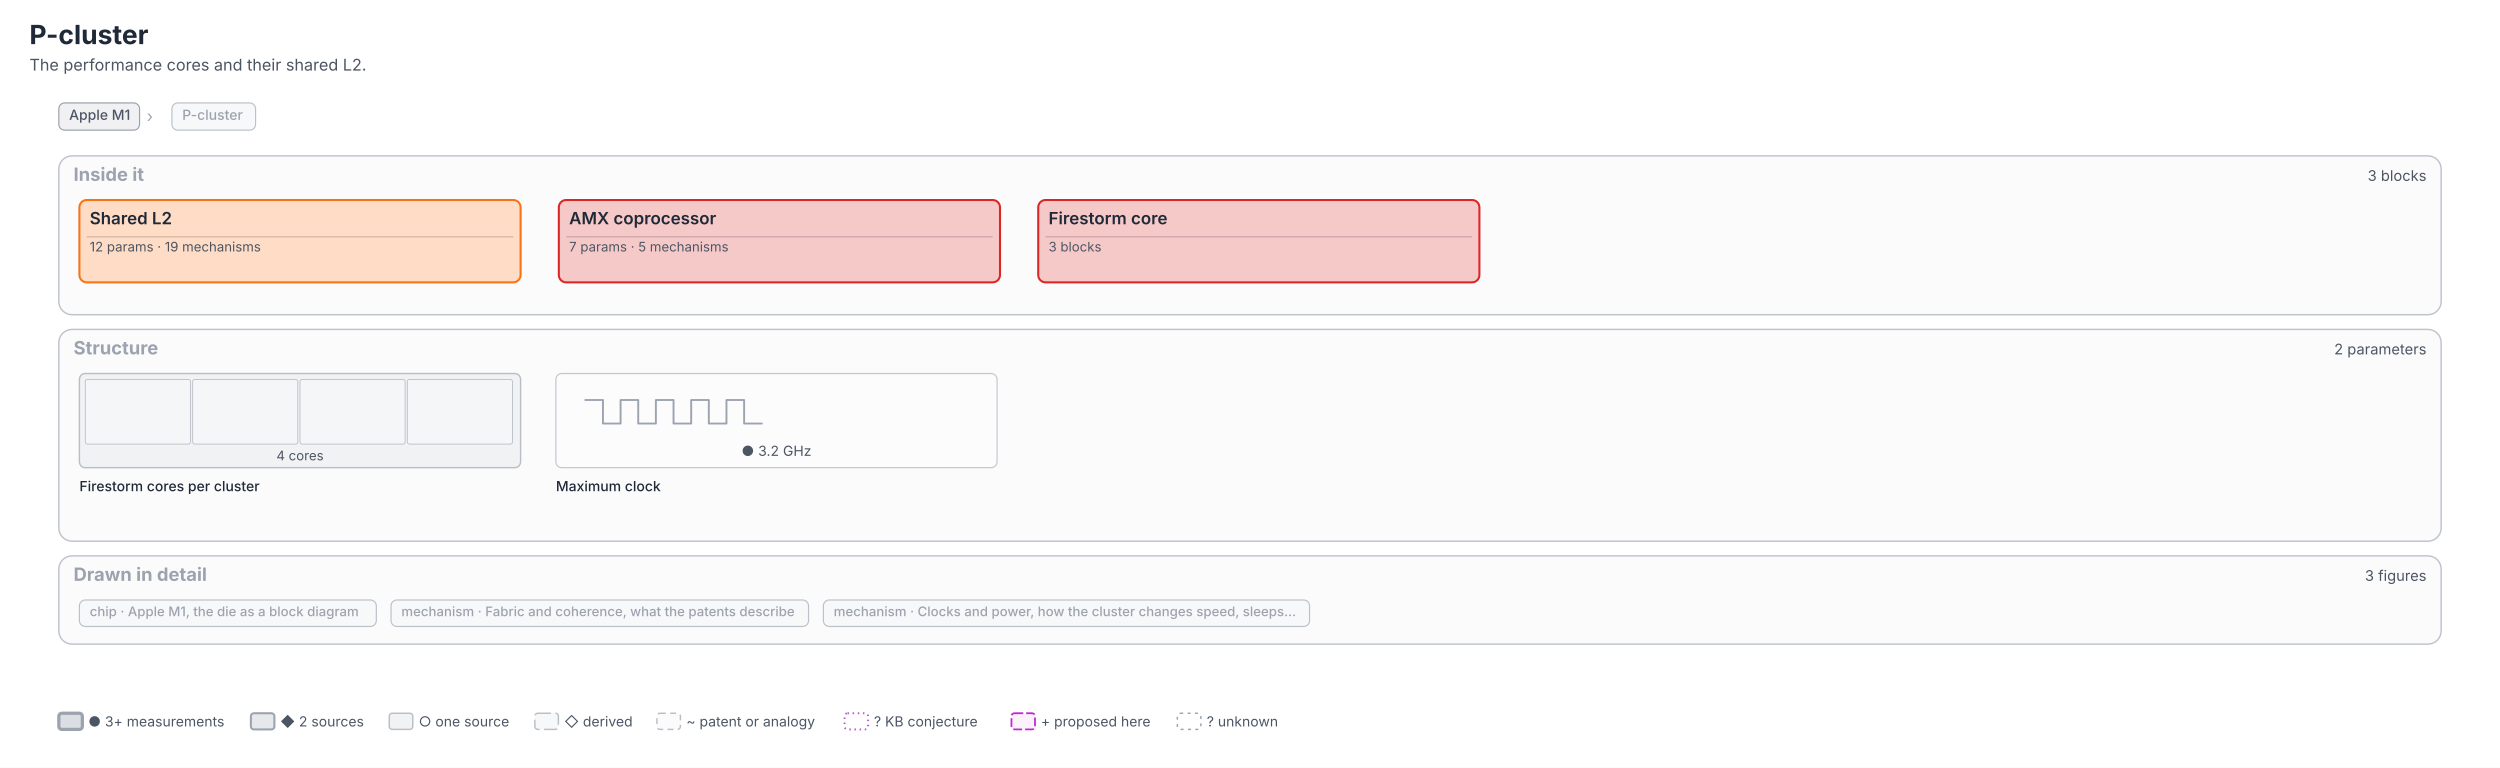
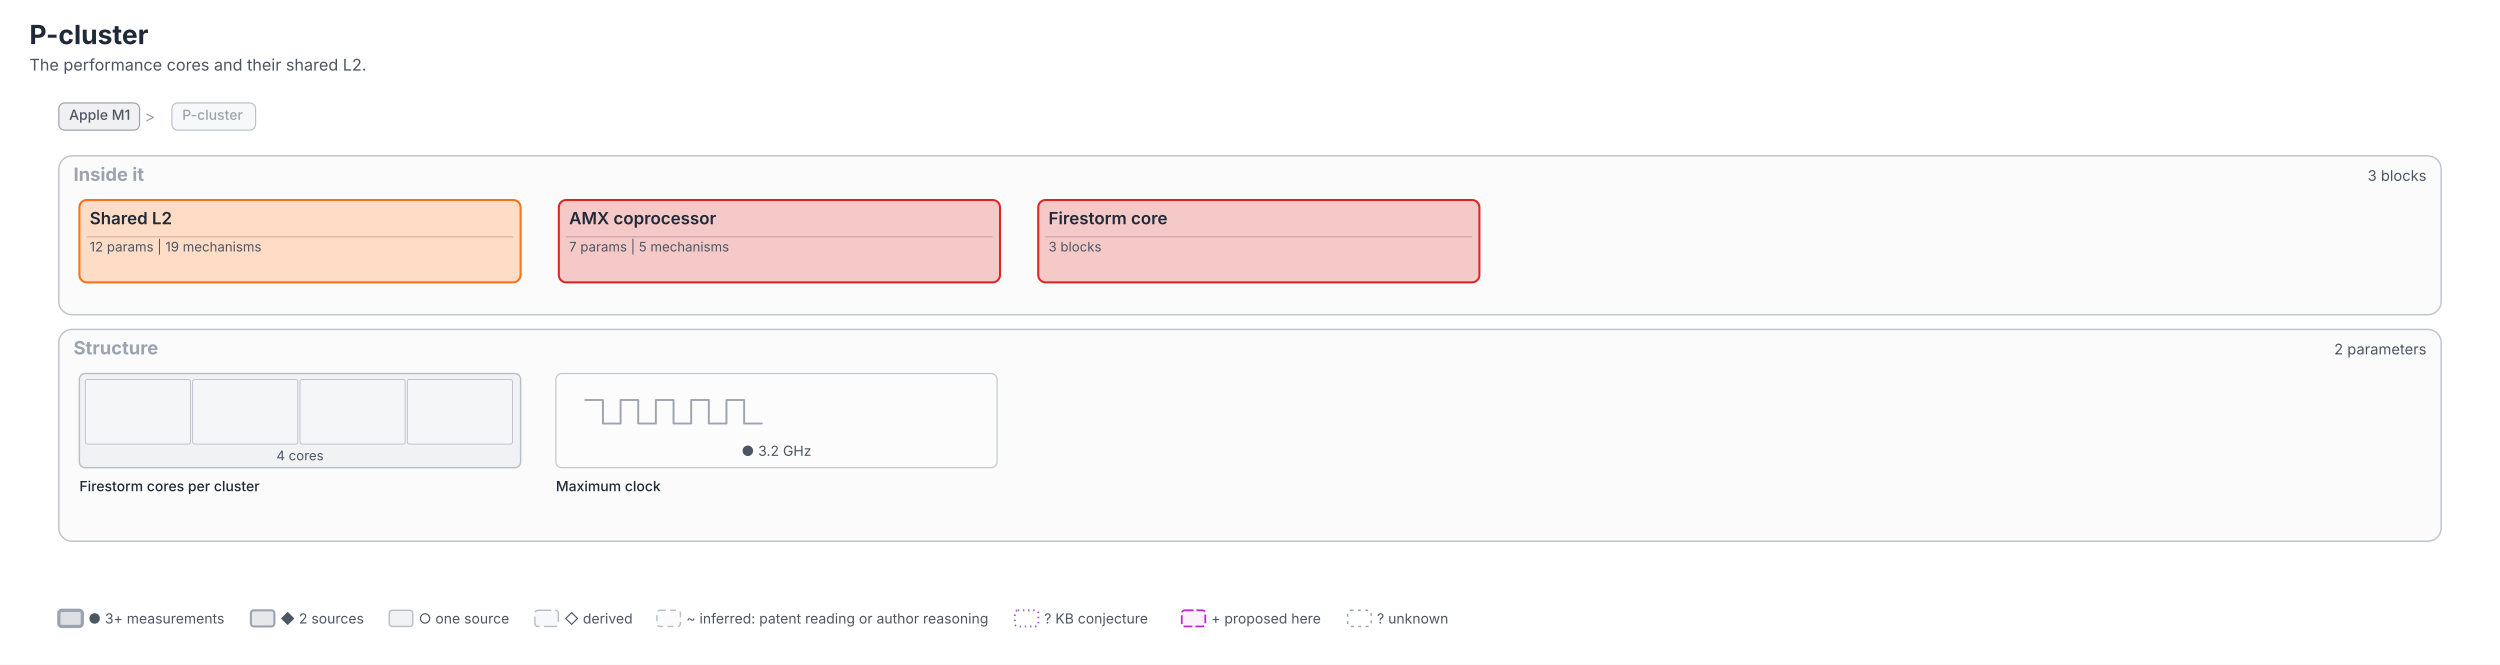
- <svg xmlns="http://www.w3.org/2000/svg" viewBox="0 0 1700 522" width="1700" height="522" role="img" aria-label="P-cluster" font-family="Inter, 'Helvetica Neue', Arial, sans-serif" data-kinds="structure">
+ <svg xmlns="http://www.w3.org/2000/svg" viewBox="0 0 1700 452" width="1700" height="452" role="img" aria-label="P-cluster" font-family="Inter, 'Helvetica Neue', Arial, sans-serif" data-kinds="structure">
  <defs>
    <marker id="arrow" viewBox="0 0 10 10" refX="9" refY="5" markerWidth="9" markerHeight="9" markerUnits="userSpaceOnUse" orient="auto-start-reverse">
      <path d="M0,0 L10,5 L0,10 z" fill="#1f2937" />
    </marker>
    <marker id="arrowrev" viewBox="0 0 10 10" refX="1" refY="5" markerWidth="9" markerHeight="9" markerUnits="userSpaceOnUse" orient="auto-start-reverse">
      <path d="M10,0 L0,5 L10,10 z" fill="#1f2937" />
    </marker>
  </defs>
-   <rect x="0" y="0" width="1700" height="522" fill="#ffffff" />
+   <rect x="0" y="0" width="1700" height="452" fill="#ffffff" />
  <text x="20" y="30" font-family="Inter, 'Helvetica Neue', Arial, sans-serif" font-size="18" font-weight="700" fill="#1f2937">P-cluster</text>
  <text x="20" y="48" font-family="Inter, 'Helvetica Neue', Arial, sans-serif" font-size="11" fill="#4b5563">The performance cores and their shared L2.</text>
  <rect x="40.0" y="106.0" width="1620.0" height="108.0" rx="9" fill="#fbfbfc" stroke="#bec4cc" stroke-width="1" />
  <text x="50.0" y="123.0" font-family="Inter, 'Helvetica Neue', Arial, sans-serif" font-size="12.5" font-weight="700" fill="#9ca3af" text-anchor="start">Inside it</text>
  <text x="1650.0" y="123.0" font-family="Inter, 'Helvetica Neue', Arial, sans-serif" font-size="10" font-weight="400" fill="#4b5563" text-anchor="end">3 blocks</text>
  <rect x="40.0" y="224.0" width="1620.0" height="144.0" rx="9" fill="#fbfbfc" stroke="#bec4cc" stroke-width="1" />
  <text x="50.0" y="241.0" font-family="Inter, 'Helvetica Neue', Arial, sans-serif" font-size="12.5" font-weight="700" fill="#9ca3af" text-anchor="start">Structure</text>
  <text x="1650.0" y="241.0" font-family="Inter, 'Helvetica Neue', Arial, sans-serif" font-size="10" font-weight="400" fill="#4b5563" text-anchor="end">2 parameters</text>
-   <rect x="40.0" y="378.0" width="1620.0" height="60.0" rx="9" fill="#fbfbfc" stroke="#bec4cc" stroke-width="1" />
-   <text x="50.0" y="395.0" font-family="Inter, 'Helvetica Neue', Arial, sans-serif" font-size="12.5" font-weight="700" fill="#9ca3af" text-anchor="start">Drawn in detail</text>
-   <text x="1650.0" y="395.0" font-family="Inter, 'Helvetica Neue', Arial, sans-serif" font-size="10" font-weight="400" fill="#4b5563" text-anchor="end">3 figures</text>
  <rect x="40.0" y="70.0" width="54.9" height="18.5" rx="4" fill="#f1f1f3" stroke="#9ba2ab" stroke-width="0.8" />
  <rect x="116.9" y="70.0" width="56.9" height="18.5" rx="4" fill="#f7f8f9" stroke="#bcc1c9" stroke-width="0.8" />
  <rect x="54.0" y="136.0" width="300.0" height="56.0" rx="5" fill="#fedcc5" stroke="#f97316" stroke-width="1.4" />
  <line x1="59.0" y1="161.0" x2="349.0" y2="161.0" stroke="#dbbcaa" stroke-width="1" />
  <rect x="380.0" y="136.0" width="300.0" height="56.0" rx="5" fill="#f6c9c9" stroke="#dc2626" stroke-width="1.4" />
  <line x1="385.0" y1="161.0" x2="675.0" y2="161.0" stroke="#d4a9ae" stroke-width="1" />
  <rect x="706.0" y="136.0" width="300.0" height="56.0" rx="5" fill="#f6c9c9" stroke="#dc2626" stroke-width="1.4" />
  <line x1="711.0" y1="161.0" x2="1001.0" y2="161.0" stroke="#d4a9ae" stroke-width="1" />
  <rect x="54.0" y="254.0" width="300.0" height="64.0" rx="4" fill="#f1f2f4" stroke="#babfc7" stroke-width="1" />
  <rect x="58.0" y="258.0" width="71.5" height="44.0" rx="1.5" fill="#f5f6f7" stroke="#b9bec7" stroke-width="0.6" />
  <rect x="131.0" y="258.0" width="71.5" height="44.0" rx="1.5" fill="#f5f6f7" stroke="#b9bec7" stroke-width="0.6" />
  <rect x="204.0" y="258.0" width="71.5" height="44.0" rx="1.5" fill="#f5f6f7" stroke="#b9bec7" stroke-width="0.6" />
  <rect x="277.0" y="258.0" width="71.5" height="44.0" rx="1.5" fill="#f5f6f7" stroke="#b9bec7" stroke-width="0.6" />
  <rect x="378.0" y="254.0" width="300.0" height="64.0" rx="4" fill="#fcfcfd" stroke="#c1c6ce" stroke-width="0.8" />
  <polyline points="398.0,272.0 410.0,272.0 410.0,288.0 410.0,288.0 422.0,288.0 422.0,272.0 422.0,272.0 434.0,272.0 434.0,288.0 434.0,288.0 446.0,288.0 446.0,272.0 446.0,272.0 458.0,272.0 458.0,288.0 458.0,288.0 470.0,288.0 470.0,272.0 470.0,272.0 482.0,272.0 482.0,288.0 482.0,288.0 494.0,288.0 494.0,272.0 494.0,272.0 506.0,272.0 506.0,288.0 506.0,288.0 518.0,288.0" fill="none" stroke="#9ca3af" stroke-width="1.3" stroke-linejoin="round" stroke-linecap="round" />
-   <rect x="54.0" y="408.0" width="201.9" height="18.0" rx="4" fill="#f7f8f9" stroke="#bcc1c9" stroke-width="0.8" />
-   <rect x="265.9" y="408.0" width="283.9" height="18.0" rx="4" fill="#f7f8f9" stroke="#bcc1c9" stroke-width="0.8" />
-   <rect x="559.9" y="408.0" width="330.6" height="18.0" rx="4" fill="#f7f8f9" stroke="#bcc1c9" stroke-width="0.8" />
  <text x="47.0" y="81.5" font-family="Inter, 'Helvetica Neue', Arial, sans-serif" font-size="9.5" font-weight="500" fill="#4b5563" text-anchor="start">Apple M1</text>
-   <text x="101.9" y="83.0" font-family="Inter, 'Helvetica Neue', Arial, sans-serif" font-size="11" font-weight="400" fill="#9ca3af" text-anchor="middle">›</text>
+   <text x="101.9" y="83.0" font-family="Inter, 'Helvetica Neue', Arial, sans-serif" font-size="11" font-weight="400" fill="#9ca3af" text-anchor="middle">&gt;</text>
  <text x="123.9" y="81.5" font-family="Inter, 'Helvetica Neue', Arial, sans-serif" font-size="9.5" font-weight="500" fill="#9ca3af" text-anchor="start">P-cluster</text>
  <text x="61.0" y="152.5" font-family="Inter, 'Helvetica Neue', Arial, sans-serif" font-size="11.5" font-weight="600" fill="#1f2937" text-anchor="start">Shared L2</text>
-   <text x="61.0" y="171.0" font-family="Inter, 'Helvetica Neue', Arial, sans-serif" font-size="9" font-weight="400" fill="#4b5563" text-anchor="start">12 params · 19 mechanisms</text>
+   <text x="61.0" y="171.0" font-family="Inter, 'Helvetica Neue', Arial, sans-serif" font-size="9" font-weight="400" fill="#4b5563" text-anchor="start">12 params | 19 mechanisms</text>
  <text x="387.0" y="152.5" font-family="Inter, 'Helvetica Neue', Arial, sans-serif" font-size="11.5" font-weight="600" fill="#1f2937" text-anchor="start">AMX coprocessor</text>
-   <text x="387.0" y="171.0" font-family="Inter, 'Helvetica Neue', Arial, sans-serif" font-size="9" font-weight="400" fill="#4b5563" text-anchor="start">7 params · 5 mechanisms</text>
+   <text x="387.0" y="171.0" font-family="Inter, 'Helvetica Neue', Arial, sans-serif" font-size="9" font-weight="400" fill="#4b5563" text-anchor="start">7 params | 5 mechanisms</text>
  <text x="713.0" y="152.5" font-family="Inter, 'Helvetica Neue', Arial, sans-serif" font-size="11.5" font-weight="600" fill="#1f2937" text-anchor="start">Firestorm core</text>
  <text x="713.0" y="171.0" font-family="Inter, 'Helvetica Neue', Arial, sans-serif" font-size="9" font-weight="400" fill="#4b5563" text-anchor="start">3 blocks</text>
  <text x="204.0" y="313.0" font-family="Inter, 'Helvetica Neue', Arial, sans-serif" font-size="9" font-weight="400" fill="#4b5563" text-anchor="middle">4 cores</text>
  <text x="54.0" y="334.0" font-family="Inter, 'Helvetica Neue', Arial, sans-serif" font-size="9.5" font-weight="500" fill="#1f2937" text-anchor="start">Firestorm cores per cluster</text>
  <text x="528.0" y="310.0" font-family="Inter, 'Helvetica Neue', Arial, sans-serif" font-size="9.5" font-weight="400" fill="#4b5563" text-anchor="middle">● 3.2 GHz</text>
  <text x="378.0" y="334.0" font-family="Inter, 'Helvetica Neue', Arial, sans-serif" font-size="9.5" font-weight="500" fill="#1f2937" text-anchor="start">Maximum clock</text>
-   <text x="61.0" y="419.0" font-family="Inter, 'Helvetica Neue', Arial, sans-serif" font-size="9" font-weight="500" fill="#9ca3af" text-anchor="start">chip · Apple M1, the die as a block diagram</text>
-   <text x="272.9" y="419.0" font-family="Inter, 'Helvetica Neue', Arial, sans-serif" font-size="9" font-weight="500" fill="#9ca3af" text-anchor="start">mechanism · Fabric and coherence, what the patents describe</text>
-   <text x="566.9" y="419.0" font-family="Inter, 'Helvetica Neue', Arial, sans-serif" font-size="9" font-weight="500" fill="#9ca3af" text-anchor="start">mechanism · Clocks and power, how the cluster changes speed, sleeps…</text>
-   <rect x="40.0" y="485.0" width="16.0" height="11.0" rx="2" fill="#dbdee2" stroke="#9ca3af" stroke-width="2.2" />
-   <text x="60.0" y="494.0" font-family="Inter, 'Helvetica Neue', Arial, sans-serif" font-size="9.5" font-weight="400" fill="#4b5563" text-anchor="start">● 3+ measurements</text>
-   <rect x="170.6" y="485.0" width="16.0" height="11.0" rx="2" fill="#e6e8eb" stroke="#9ca3af" stroke-width="1.4" />
-   <text x="190.6" y="494.0" font-family="Inter, 'Helvetica Neue', Arial, sans-serif" font-size="9.5" font-weight="400" fill="#4b5563" text-anchor="start">◆ 2 sources</text>
-   <rect x="264.7" y="485.0" width="16.0" height="11.0" rx="2" fill="#f1f2f4" stroke="#babfc7" stroke-width="1" />
-   <text x="284.7" y="494.0" font-family="Inter, 'Helvetica Neue', Arial, sans-serif" font-size="9.5" font-weight="400" fill="#4b5563" text-anchor="start">○ one source</text>
-   <rect x="363.7" y="485.0" width="16.0" height="11.0" rx="2" fill="#f7f8f9" stroke="#babfc7" stroke-width="1" stroke-dasharray="9 3" />
-   <text x="383.7" y="494.0" font-family="Inter, 'Helvetica Neue', Arial, sans-serif" font-size="9.5" font-weight="400" fill="#4b5563" text-anchor="start">◇ derived</text>
-   <rect x="446.7" y="485.0" width="16.0" height="11.0" rx="2" fill="#fbfbfc" stroke="#babfc7" stroke-width="1" stroke-dasharray="4 3" />
-   <text x="466.7" y="494.0" font-family="Inter, 'Helvetica Neue', Arial, sans-serif" font-size="9.5" font-weight="400" fill="#4b5563" text-anchor="start">~ patent or analogy</text>
-   <rect x="574.3" y="485.0" width="16.0" height="11.0" rx="2" fill="none" stroke="#b258c5" stroke-width="1.3" stroke-dasharray="1 2.5" />
-   <text x="594.3" y="494.0" font-family="Inter, 'Helvetica Neue', Arial, sans-serif" font-size="9.5" font-weight="400" fill="#4b5563" text-anchor="start">? KB conjecture</text>
-   <rect x="687.8" y="485.0" width="16.0" height="11.0" rx="2" fill="#fbf2fc" stroke="#c026d3" stroke-width="1.2" stroke-dasharray="6 2" />
-   <text x="707.8" y="494.0" font-family="Inter, 'Helvetica Neue', Arial, sans-serif" font-size="9.5" font-weight="400" fill="#4b5563" text-anchor="start">+ proposed here</text>
-   <rect x="800.6" y="485.0" width="16.0" height="11.0" rx="2" fill="none" stroke="#9ca3af" stroke-width="1" stroke-dasharray="2 3" />
-   <text x="820.6" y="494.0" font-family="Inter, 'Helvetica Neue', Arial, sans-serif" font-size="9.5" font-weight="400" fill="#4b5563" text-anchor="start">? unknown</text>
+   <rect x="40.0" y="415.0" width="16.0" height="11.0" rx="2" fill="#dbdee2" stroke="#9ca3af" stroke-width="2.2" />
+   <text x="60.0" y="424.0" font-family="Inter, 'Helvetica Neue', Arial, sans-serif" font-size="9.5" font-weight="400" fill="#4b5563" text-anchor="start">● 3+ measurements</text>
+   <rect x="170.6" y="415.0" width="16.0" height="11.0" rx="2" fill="#e6e8eb" stroke="#9ca3af" stroke-width="1.4" />
+   <text x="190.6" y="424.0" font-family="Inter, 'Helvetica Neue', Arial, sans-serif" font-size="9.5" font-weight="400" fill="#4b5563" text-anchor="start">◆ 2 sources</text>
+   <rect x="264.7" y="415.0" width="16.0" height="11.0" rx="2" fill="#f1f2f4" stroke="#babfc7" stroke-width="1" />
+   <text x="284.7" y="424.0" font-family="Inter, 'Helvetica Neue', Arial, sans-serif" font-size="9.5" font-weight="400" fill="#4b5563" text-anchor="start">○ one source</text>
+   <rect x="363.7" y="415.0" width="16.0" height="11.0" rx="2" fill="#f7f8f9" stroke="#babfc7" stroke-width="1" stroke-dasharray="9 3" />
+   <text x="383.7" y="424.0" font-family="Inter, 'Helvetica Neue', Arial, sans-serif" font-size="9.5" font-weight="400" fill="#4b5563" text-anchor="start">◇ derived</text>
+   <rect x="446.7" y="415.0" width="16.0" height="11.0" rx="2" fill="#fbfbfc" stroke="#babfc7" stroke-width="1" stroke-dasharray="4 3" />
+   <text x="466.7" y="424.0" font-family="Inter, 'Helvetica Neue', Arial, sans-serif" font-size="9.5" font-weight="400" fill="#4b5563" text-anchor="start">~ inferred: patent reading or author reasoning</text>
+   <rect x="690.1" y="415.0" width="16.0" height="11.0" rx="2" fill="none" stroke="#b258c5" stroke-width="1.3" stroke-dasharray="1 2.5" />
+   <text x="710.1" y="424.0" font-family="Inter, 'Helvetica Neue', Arial, sans-serif" font-size="9.5" font-weight="400" fill="#4b5563" text-anchor="start">? KB conjecture</text>
+   <rect x="803.6" y="415.0" width="16.0" height="11.0" rx="2" fill="#fbf2fc" stroke="#c026d3" stroke-width="1.2" stroke-dasharray="6 2" />
+   <text x="823.6" y="424.0" font-family="Inter, 'Helvetica Neue', Arial, sans-serif" font-size="9.5" font-weight="400" fill="#4b5563" text-anchor="start">+ proposed here</text>
+   <rect x="916.4" y="415.0" width="16.0" height="11.0" rx="2" fill="none" stroke="#9ca3af" stroke-width="1" stroke-dasharray="2 3" />
+   <text x="936.4" y="424.0" font-family="Inter, 'Helvetica Neue', Arial, sans-serif" font-size="9.5" font-weight="400" fill="#4b5563" text-anchor="start">? unknown</text>
  <g class="hot-layer">
    <rect class="hot" data-bid="crumb-chip" data-fig="chip" x="40.0" y="70.0" width="54.9" height="18.5" fill="transparent" stroke="none" pointer-events="all" />
    <rect class="hot" data-bid="crumb-pcluster" data-fig="block-pcluster" x="116.9" y="70.0" width="56.9" height="18.5" fill="transparent" stroke="none" pointer-events="all" />
    <rect class="hot" data-bid="kid-l2" data-fig="block-l2" data-block="l2" x="54.0" y="136.0" width="300.0" height="56.0" fill="transparent" stroke="none" pointer-events="all" />
    <rect class="hot" data-bid="kid-amx" data-fig="block-amx" data-block="amx" x="380.0" y="136.0" width="300.0" height="56.0" fill="transparent" stroke="none" pointer-events="all" />
    <rect class="hot" data-bid="kid-core" data-fig="block-core" data-block="core" x="706.0" y="136.0" width="300.0" height="56.0" fill="transparent" stroke="none" pointer-events="all" />
    <rect class="hot" data-bid="pcluster.cores" data-param="pcluster.cores" x="54.0" y="254.0" width="300.0" height="64.0" fill="transparent" stroke="none" pointer-events="all" />
    <rect class="hot" data-bid="pcluster.clock_max" data-param="pcluster.clock_max" x="378.0" y="254.0" width="300.0" height="64.0" fill="transparent" stroke="none" pointer-events="all" />
-     <rect class="hot" data-bid="fig-chip" data-fig="chip" x="54.0" y="408.0" width="201.9" height="18.0" fill="transparent" stroke="none" pointer-events="all" />
-     <rect class="hot" data-bid="fig-x1-fabric" data-fig="x1-fabric" x="265.9" y="408.0" width="283.9" height="18.0" fill="transparent" stroke="none" pointer-events="all" />
-     <rect class="hot" data-bid="fig-x2-power" data-fig="x2-power" x="559.9" y="408.0" width="330.6" height="18.0" fill="transparent" stroke="none" pointer-events="all" />
    <rect class="hot hot-frame" data-bid="kids-pcluster" x="40" y="106" width="1620" height="108" fill="transparent" stroke="none" pointer-events="none" />
    <rect class="hot hot-frame" data-bid="params-pcluster" x="40" y="224" width="1620" height="144" fill="transparent" stroke="none" pointer-events="none" />
-     <rect class="hot hot-frame" data-bid="deeper-pcluster" x="40" y="378" width="1620" height="60" fill="transparent" stroke="none" pointer-events="none" />
  </g>
</svg>
